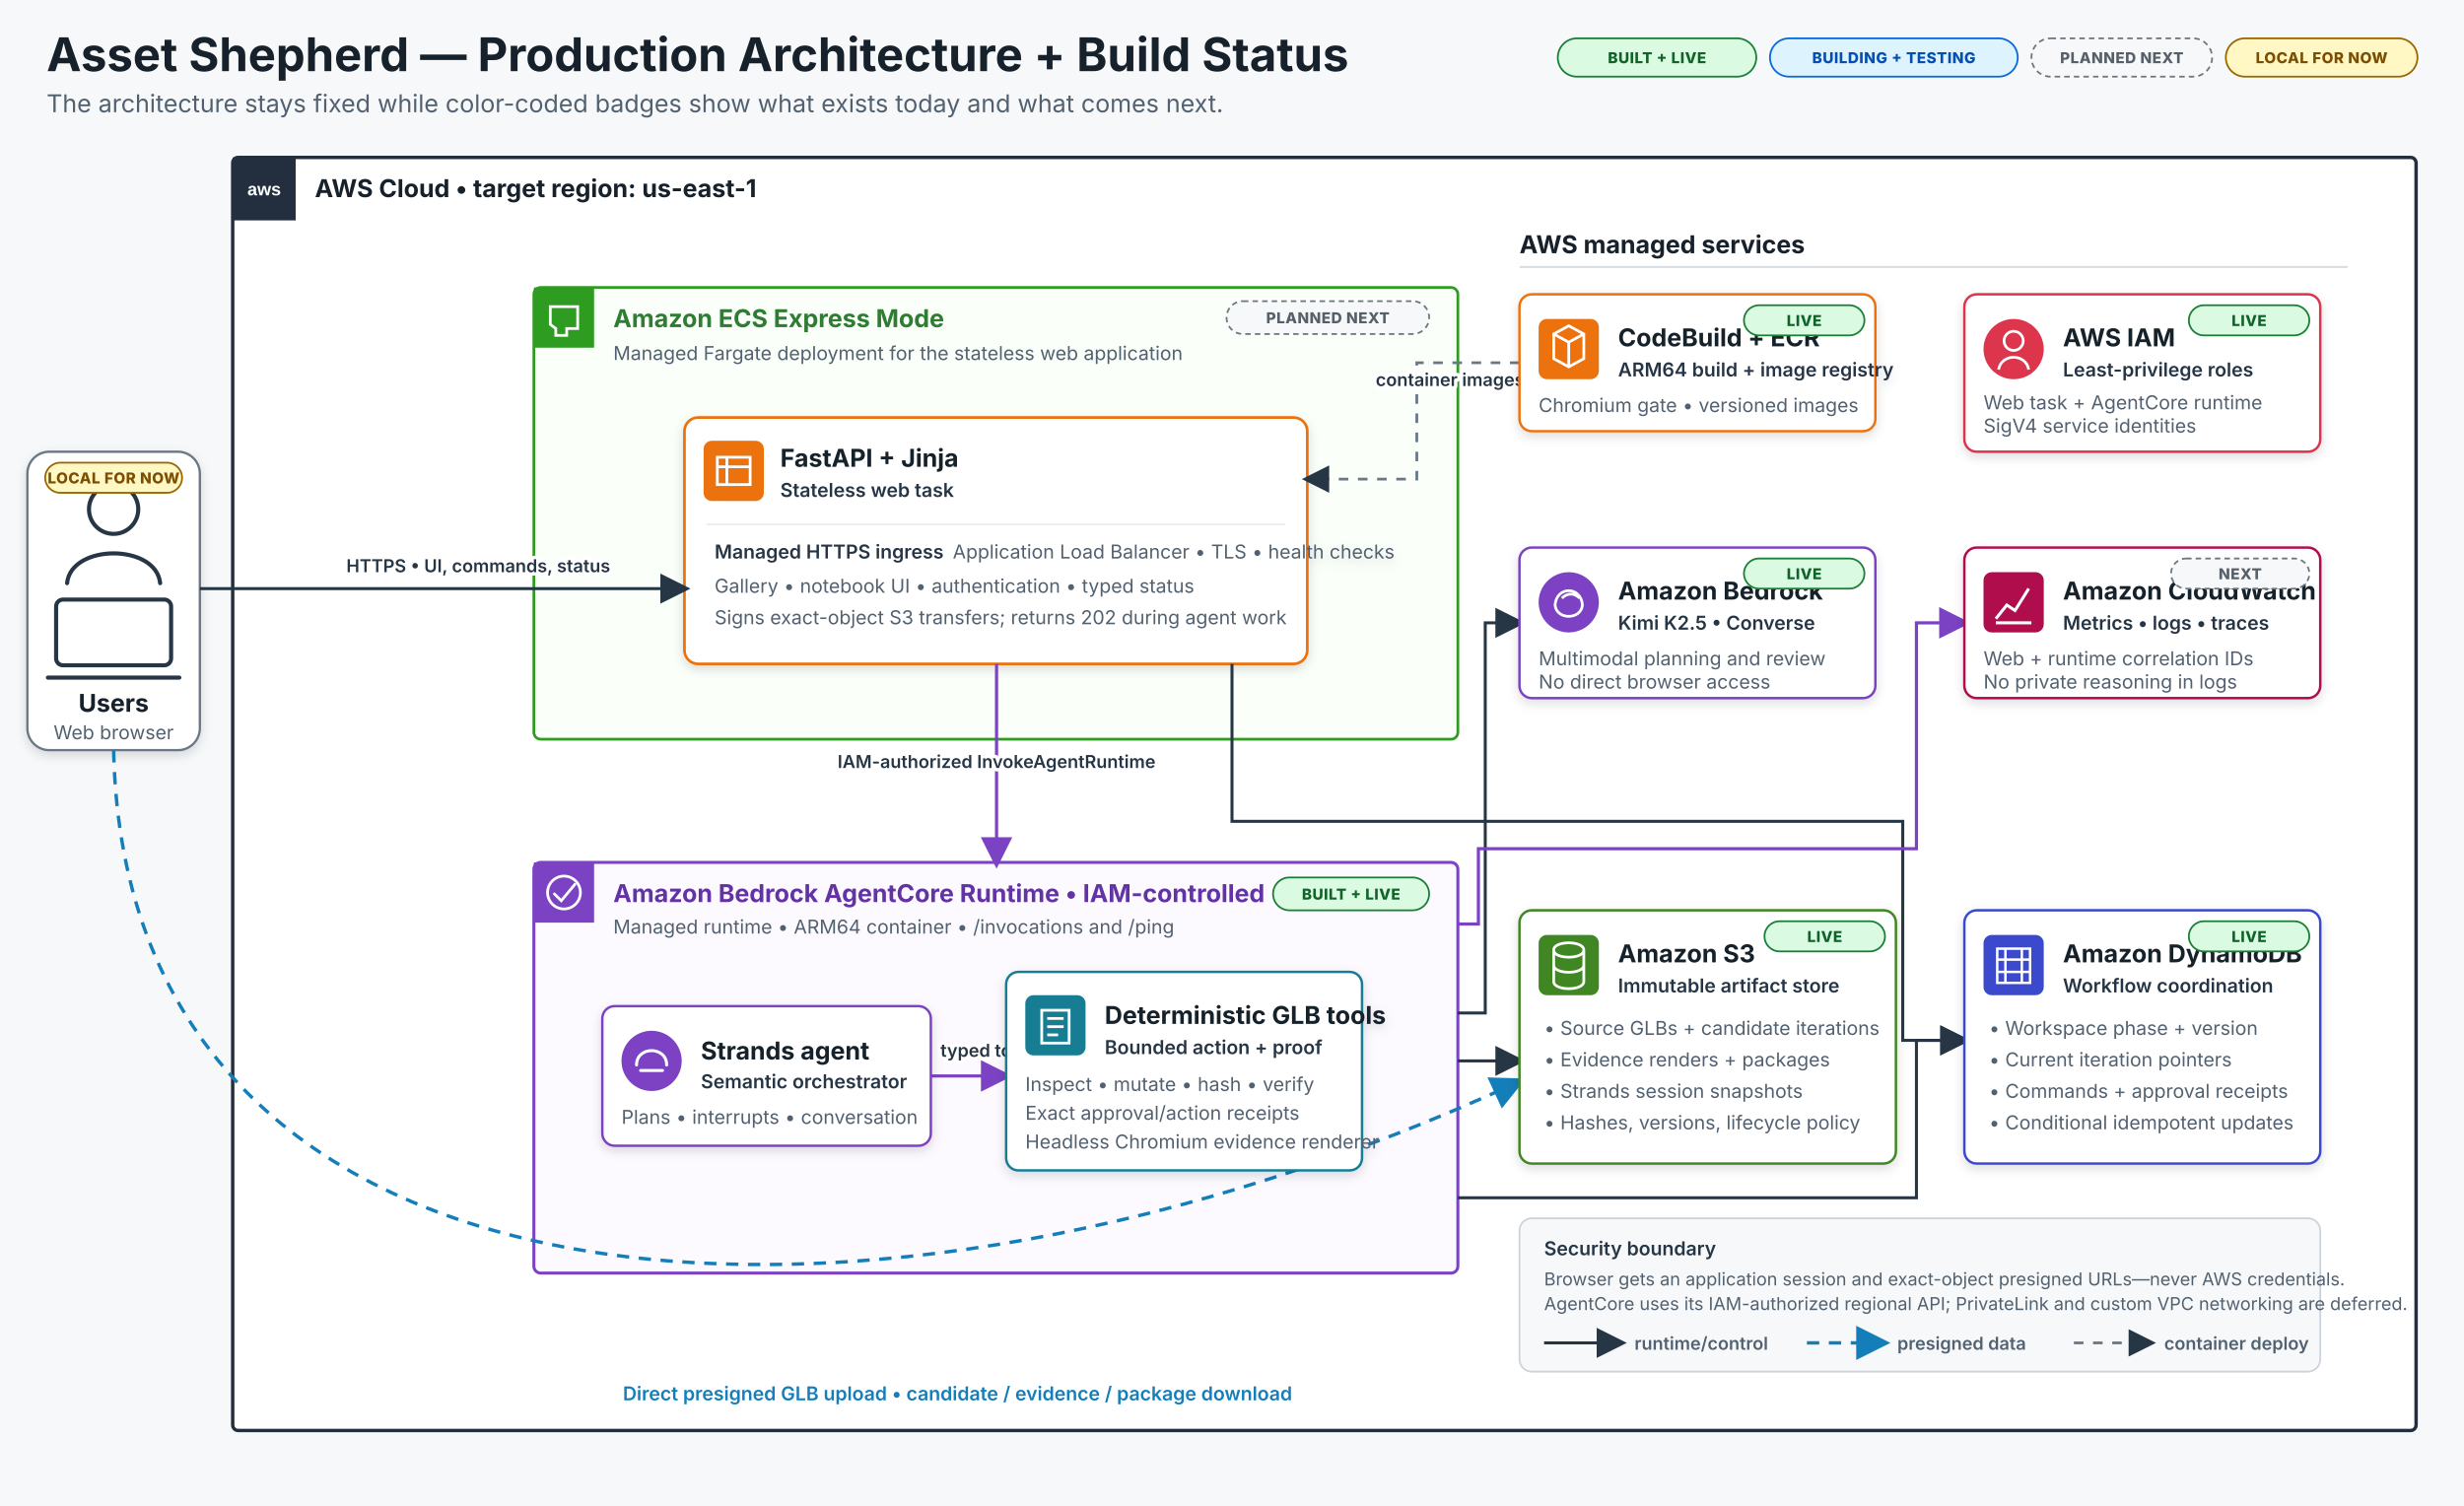
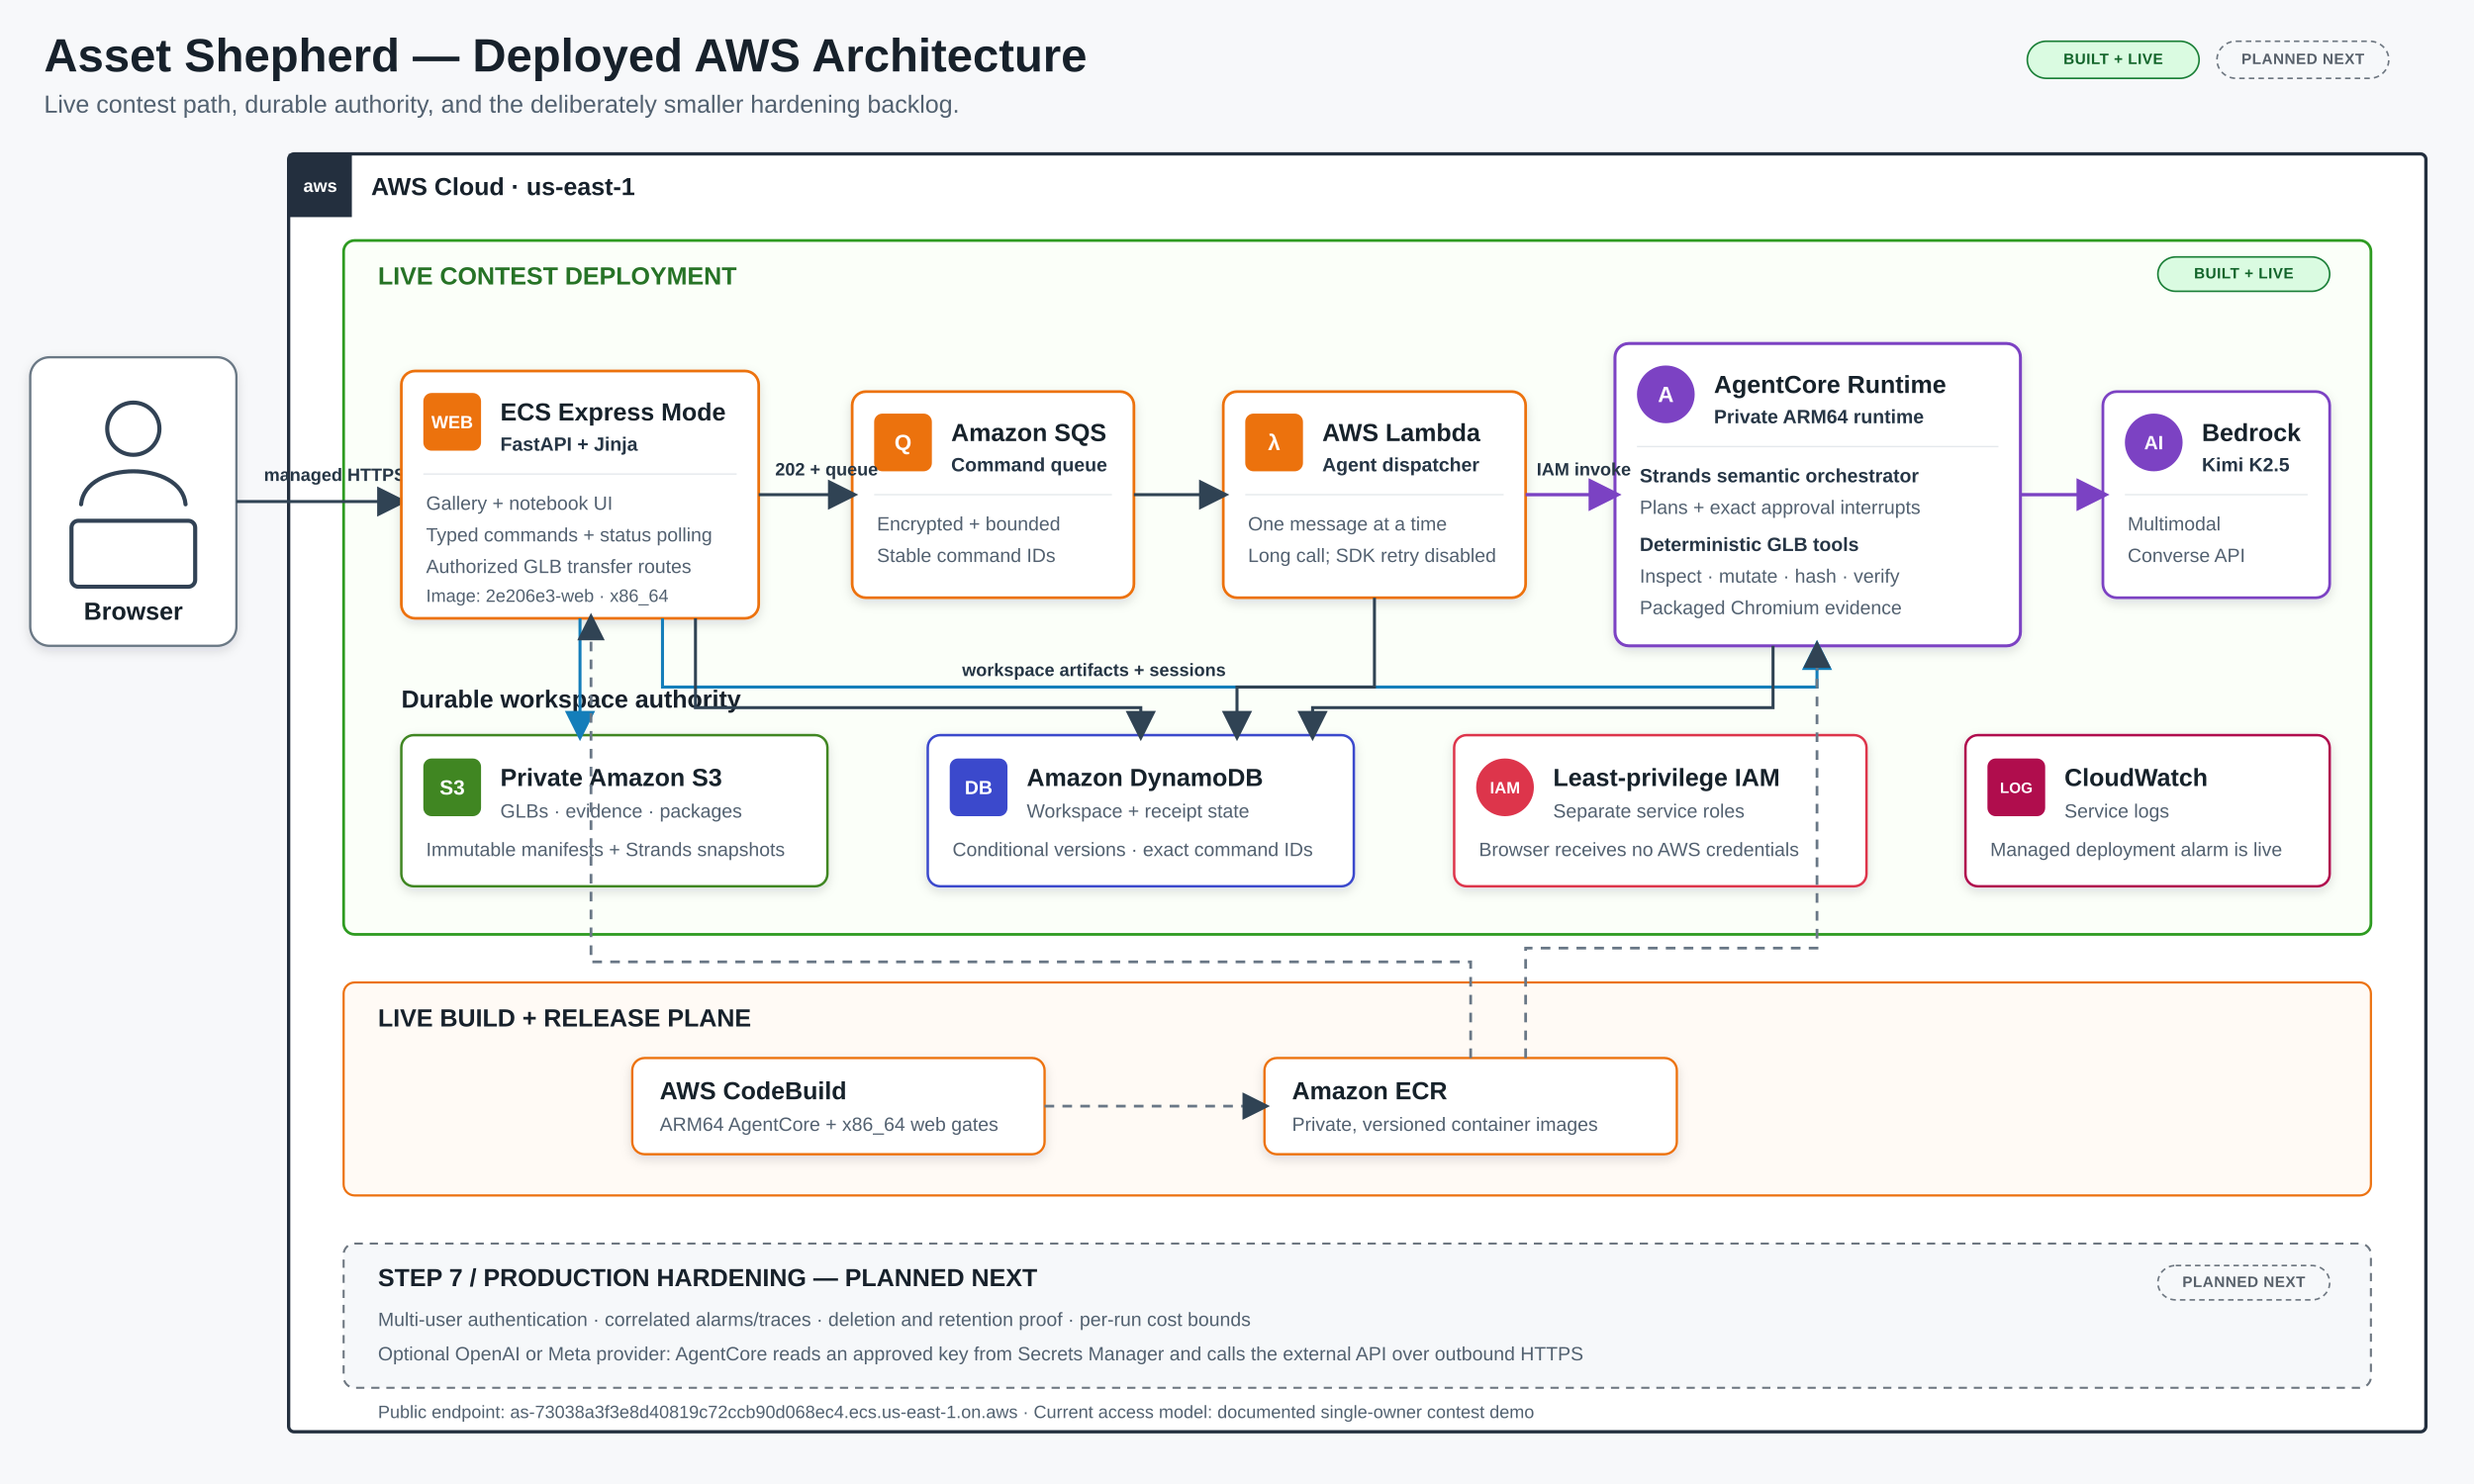
- <svg xmlns="http://www.w3.org/2000/svg" width="1800" height="1100" viewBox="0 0 1800 1100" role="img" aria-labelledby="title description">
+ <svg xmlns="http://www.w3.org/2000/svg" width="1800" height="1080" viewBox="0 0 1800 1080" role="img" aria-labelledby="title description">
  <defs>
    <filter id="shadow" x="-20%" y="-20%" width="140%" height="140%">
-       <feDropShadow dx="0" dy="3" stdDeviation="4" flood-color="#17212b" flood-opacity="0.14" />
+       <feDropShadow dx="0" dy="3" stdDeviation="4" flood-color="#17212b" flood-opacity="0.13" />
    </filter>
    <marker id="arrow" markerWidth="10" markerHeight="10" refX="8" refY="5" orient="auto" markerUnits="strokeWidth">
-       <path d="M0,0 L10,5 L0,10 z" fill="#263645" />
+       <path d="M0,0 L10,5 L0,10 z" fill="#304354" />
+     </marker>
+     <marker id="arrowPurple" markerWidth="10" markerHeight="10" refX="8" refY="5" orient="auto" markerUnits="strokeWidth">
+       <path d="M0,0 L10,5 L0,10 z" fill="#7b42c3" />
    </marker>
    <marker id="arrowBlue" markerWidth="10" markerHeight="10" refX="8" refY="5" orient="auto" markerUnits="strokeWidth">
      <path d="M0,0 L10,5 L0,10 z" fill="#147eba" />
    </marker>
-     <marker id="arrowPurple" markerWidth="10" markerHeight="10" refX="8" refY="5" orient="auto" markerUnits="strokeWidth">
-       <path d="M0,0 L10,5 L0,10 z" fill="#7b42c3" />
-     </marker>
    <style>
-       .title { font: 700 34px Inter, "Segoe UI", Arial, sans-serif; fill: #17212b; }
-       .subtitle { font: 400 18px Inter, "Segoe UI", Arial, sans-serif; fill: #526170; }
-       .cloud-label { font: 700 18px Inter, "Segoe UI", Arial, sans-serif; fill: #17212b; }
-       .boundary-label { font: 700 18px Inter, "Segoe UI", Arial, sans-serif; }
-       .service-title { font: 700 18px Inter, "Segoe UI", Arial, sans-serif; fill: #17212b; }
-       .service-copy { font: 400 14px Inter, "Segoe UI", Arial, sans-serif; fill: #526170; }
-       .service-copy-strong { font: 600 14px Inter, "Segoe UI", Arial, sans-serif; fill: #263645; }
-       .icon-letter { font: 800 17px Inter, "Segoe UI", Arial, sans-serif; fill: white; text-anchor: middle; dominant-baseline: middle; }
-       .connector { fill: none; stroke: #263645; stroke-width: 2.2; marker-end: url(#arrow); }
-       .connector-purple { fill: none; stroke: #7b42c3; stroke-width: 2.3; marker-end: url(#arrowPurple); }
-       .connector-blue { fill: none; stroke: #147eba; stroke-width: 2.5; stroke-dasharray: 9 7; marker-end: url(#arrowBlue); }
-       .deployment { fill: none; stroke: #697786; stroke-width: 2; stroke-dasharray: 7 7; marker-end: url(#arrow); }
-       .connector-label { font: 600 13px Inter, "Segoe UI", Arial, sans-serif; fill: #263645; paint-order: stroke; stroke: white; stroke-width: 5; stroke-linejoin: round; }
-       .connector-label-blue { font: 600 14px Inter, "Segoe UI", Arial, sans-serif; fill: #147eba; paint-order: stroke; stroke: white; stroke-width: 6; stroke-linejoin: round; }
-       .small-note { font: 400 13px Inter, "Segoe UI", Arial, sans-serif; fill: #526170; }
-       .legend { font: 600 13px Inter, "Segoe UI", Arial, sans-serif; fill: #526170; }
-       .status { font: 800 11px Inter, "Segoe UI", Arial, sans-serif; letter-spacing: 0.35px; text-anchor: middle; dominant-baseline: middle; }
-       .status-live { fill: #dafbe1; stroke: #1a7f37; stroke-width: 1.3; }
-       .status-live-text { fill: #116329; }
-       .status-building { fill: #ddf4ff; stroke: #0969da; stroke-width: 1.3; }
-       .status-building-text { fill: #0550ae; }
-       .status-planned { fill: #f6f8fa; stroke: #6e7781; stroke-width: 1.3; stroke-dasharray: 4 3; }
-       .status-planned-text { fill: #57606a; }
-       .status-local { fill: #fff8c5; stroke: #9a6700; stroke-width: 1.3; }
-       .status-local-text { fill: #7d4e00; }
+       text { font-family: Arial; }
+       .title { font-size: 34px; font-weight: 700; fill: #17212b; }
+       .subtitle { font-size: 18px; font-weight: 400; fill: #526170; }
+       .section { font-size: 18px; font-weight: 700; fill: #17212b; }
+       .section-green { font-size: 18px; font-weight: 700; fill: #267326; }
+       .service { font-size: 18px; font-weight: 700; fill: #17212b; }
+       .strong { font-size: 14px; font-weight: 600; fill: #263645; }
+       .copy { font-size: 14px; font-weight: 400; fill: #526170; }
+       .small { font-size: 13px; font-weight: 400; fill: #526170; }
+       .label { font-size: 13px; font-weight: 600; fill: #263645; }
+       .badge { font-size: 11px; font-weight: 800; letter-spacing: .35px; text-anchor: middle; dominant-baseline: middle; }
+       .badge-live { fill: #dafbe1; stroke: #1a7f37; stroke-width: 1.2; }
+       .badge-live-text { fill: #116329; }
+       .badge-next { fill: #f6f8fa; stroke: #6e7781; stroke-width: 1.2; stroke-dasharray: 4 3; }
+       .badge-next-text { fill: #57606a; }
+       .line { fill: none; stroke: #304354; stroke-width: 2.2; marker-end: url(#arrow); }
+       .line-purple { fill: none; stroke: #7b42c3; stroke-width: 2.4; marker-end: url(#arrowPurple); }
+       .line-blue { fill: none; stroke: #147eba; stroke-width: 2.2; marker-end: url(#arrowBlue); }
+       .line-build { fill: none; stroke: #697786; stroke-width: 2; stroke-dasharray: 7 6; marker-end: url(#arrow); }
    </style>
  </defs>
-   <rect width="1800" height="1100" fill="#f7f8fa" />
-   <text class="title" x="34" y="52">Asset Shepherd — Production Architecture + Build Status</text>
-   <text class="subtitle" x="34" y="82">The architecture stays fixed while color-coded badges show what exists today and what comes next.</text>
-   <g transform="translate(1138 28)">
-     <rect class="status-live" width="145" height="28" rx="14" />
-     <text class="status status-live-text" x="72.5" y="14">BUILT + LIVE</text>
-     <rect class="status-building" x="155" width="181" height="28" rx="14" />
-     <text class="status status-building-text" x="245.5" y="14">BUILDING + TESTING</text>
-     <rect class="status-planned" x="346" width="132" height="28" rx="14" />
-     <text class="status status-planned-text" x="412" y="14">PLANNED NEXT</text>
-     <rect class="status-local" x="488" width="140" height="28" rx="14" />
-     <text class="status status-local-text" x="558" y="14">LOCAL FOR NOW</text>
+   <rect width="1800" height="1080" fill="#f7f8fa" />
+   <text class="title" x="32" y="52">Asset Shepherd — Deployed AWS Architecture</text>
+   <text class="subtitle" x="32" y="82">Live contest path, durable authority, and the deliberately smaller hardening backlog.</text>
+   <g transform="translate(1475 30)">
+     <rect class="badge-live" width="125" height="27" rx="14" />
+     <text class="badge badge-live-text" x="62.5" y="13.5">BUILT + LIVE</text>
+     <rect class="badge-next" x="138" width="125" height="27" rx="14" />
+     <text class="badge badge-next-text" x="200.5" y="13.5">PLANNED NEXT</text>
  </g>
-   <rect x="170" y="115" width="1595" height="930" rx="4" fill="#ffffff" stroke="#232f3e" stroke-width="2.5" />
-   <rect x="170" y="115" width="46" height="46" fill="#232f3e" />
-   <text x="193" y="139" text-anchor="middle" dominant-baseline="middle" font-family="Arial" font-size="13" font-weight="700" fill="#ffffff">aws</text>
-   <text class="cloud-label" x="230" y="144">AWS Cloud • target region: us-east-1</text>
-   <g transform="translate(20 330)">
-     <rect width="126" height="218" rx="16" fill="#ffffff" stroke="#6b7885" stroke-width="1.7" filter="url(#shadow)" />
-     <circle cx="63" cy="42" r="18" fill="none" stroke="#263645" stroke-width="3" />
-     <path d="M29 96 C32 67, 94 67, 97 96" fill="none" stroke="#263645" stroke-width="3" stroke-linecap="round" />
-     <rect x="21" y="108" width="84" height="48" rx="5" fill="none" stroke="#263645" stroke-width="3" />
-     <path d="M15 165 H111" stroke="#263645" stroke-width="3" stroke-linecap="round" />
-     <text class="service-title" x="63" y="190" text-anchor="middle">Users</text>
-     <text class="service-copy" x="63" y="210" text-anchor="middle">Web browser</text>
-     <rect class="status-local" x="13" y="8" width="100" height="22" rx="11" />
-     <text class="status status-local-text" x="63" y="19">LOCAL FOR NOW</text>
+   <g transform="translate(22 260)" filter="url(#shadow)">
+     <rect width="150" height="210" rx="14" fill="#fff" stroke="#6b7885" stroke-width="1.7" />
+     <circle cx="75" cy="52" r="19" fill="none" stroke="#304354" stroke-width="3" />
+     <path d="M37 107 C40 75 110 75 113 107" fill="none" stroke="#304354" stroke-width="3" stroke-linecap="round" />
+     <rect x="30" y="119" width="90" height="48" rx="5" fill="none" stroke="#304354" stroke-width="3" />
+     <text class="service" x="75" y="191" text-anchor="middle">Browser</text>
  </g>
-   <rect x="390" y="210" width="675" height="330" rx="5" fill="#fbfff9" stroke="#2e9b21" stroke-width="2" />
-   <rect x="390" y="210" width="44" height="44" fill="#2e9b21" />
-   <path d="M402 237 V224 H422 V240 H414 V245 H406 V240 Z" fill="none" stroke="#ffffff" stroke-width="2" />
-   <text class="boundary-label" x="448" y="239" fill="#2e7d32">Amazon ECS Express Mode</text>
-   <text class="service-copy" x="448" y="263">Managed Fargate deployment for the stateless web application</text>
-   <rect class="status-planned" x="896" y="220" width="148" height="24" rx="12" />
-   <text class="status status-planned-text" x="970" y="232">PLANNED NEXT</text>
-   <g transform="translate(500 305)" filter="url(#shadow)">
-     <rect width="455" height="180" rx="10" fill="#ffffff" stroke="#ec7211" stroke-width="2" />
-     <rect x="14" y="17" width="44" height="44" rx="6" fill="#ec7211" />
-     <path d="M24 29 h24 v20 h-24z M24 36 h24 M31 29 v20" fill="none" stroke="#ffffff" stroke-width="2" />
-     <text class="service-title" x="70" y="36">FastAPI + Jinja</text>
-     <text class="service-copy-strong" x="70" y="58">Stateless web task</text>
-     <path d="M16 78 H439" stroke="#e5e9ed" stroke-width="1" />
-     <text class="service-copy-strong" x="22" y="103">Managed HTTPS ingress</text>
-     <text class="service-copy" x="196" y="103">Application Load Balancer • TLS • health checks</text>
-     <text class="service-copy" x="22" y="128">Gallery • notebook UI • authentication • typed status</text>
-     <text class="service-copy" x="22" y="151">Signs exact-object S3 transfers; returns 202 during agent work</text>
+   <rect x="210" y="112" width="1555" height="930" rx="4" fill="#fff" stroke="#232f3e" stroke-width="2.4" />
+   <rect x="210" y="112" width="46" height="46" fill="#232f3e" />
+   <text x="233" y="136" text-anchor="middle" dominant-baseline="middle" font-family="Arial" font-size="13" font-weight="700" fill="#fff">aws</text>
+   <text class="section" x="270" y="142">AWS Cloud · us-east-1</text>
+   <rect x="250" y="175" width="1475" height="505" rx="8" fill="#fbfff9" stroke="#2e9b21" stroke-width="2" />
+   <text class="section-green" x="275" y="207">LIVE CONTEST DEPLOYMENT</text>
+   <rect class="badge-live" x="1570" y="187" width="125" height="25" rx="13" />
+   <text class="badge badge-live-text" x="1632.5" y="199.5">BUILT + LIVE</text>
+   <path class="line" d="M172 365 H292" />
+   <text class="label" x="192" y="350">managed HTTPS</text>
+   <g transform="translate(292 270)" filter="url(#shadow)">
+     <rect width="260" height="180" rx="10" fill="#fff" stroke="#ec7211" stroke-width="2" />
+     <rect x="16" y="16" width="42" height="42" rx="6" fill="#ec7211" />
+     <text x="37" y="38" text-anchor="middle" dominant-baseline="middle" font-family="Arial" font-size="13" font-weight="800" fill="#fff">WEB</text>
+     <text class="service" x="72" y="36">ECS Express Mode</text>
+     <text class="strong" x="72" y="58">FastAPI + Jinja</text>
+     <path d="M16 75 H244" stroke="#e5e9ed" />
+     <text class="copy" x="18" y="101">Gallery + notebook UI</text>
+     <text class="copy" x="18" y="124">Typed commands + status polling</text>
+     <text class="copy" x="18" y="147">Authorized GLB transfer routes</text>
+     <text class="small" x="18" y="168">Image: 2e206e3-web · x86_64</text>
  </g>
-   <rect x="390" y="630" width="675" height="300" rx="5" fill="#fdfaff" stroke="#7b42c3" stroke-width="2.2" />
-   <rect x="390" y="630" width="44" height="44" fill="#7b42c3" />
-   <circle cx="412" cy="652" r="12" fill="none" stroke="#ffffff" stroke-width="2" />
-   <path d="M405 653 l5 5 10-12" fill="none" stroke="#ffffff" stroke-width="2" stroke-linecap="round" />
-   <text class="boundary-label" x="448" y="659" fill="#6332a5">Amazon Bedrock AgentCore Runtime • IAM-controlled</text>
-   <text class="service-copy" x="448" y="682">Managed runtime • ARM64 container • /invocations and /ping</text>
-   <rect class="status-live" x="930" y="641" width="114" height="24" rx="12" />
-   <text class="status status-live-text" x="987" y="653">BUILT + LIVE</text>
-   <path class="connector" d="M146 430 H500" />
-   <text class="connector-label" x="253" y="418">HTTPS • UI, commands, status</text>
-   <path class="connector-purple" d="M728 485 V630" />
-   <text class="connector-label" x="728" y="561" text-anchor="middle">IAM-authorized InvokeAgentRuntime</text>
-   <path class="connector-purple" d="M680 786 H735" />
-   <text class="connector-label" x="687" y="772">typed tools</text>
-   <path class="connector" d="M1065 740 H1085 V455 H1110" />
-   <path class="connector" d="M1065 775 H1110" />
-   <path class="connector" d="M1065 875 H1400 V760 H1435" />
-   <path class="connector" d="M900 485 V600 H1390 V760 H1435" />
-   <path class="connector-purple" d="M1065 675 H1080 V620 H1400 V455 H1435" />
-   <path class="deployment" d="M1110 265 H1035 V350 H955" />
-   <text class="connector-label" x="1005" y="282">container images</text>
-   <path class="connector-blue" d="M83 548 C92 978 635 1010 1110 790" />
-   <text class="connector-label-blue" x="455" y="1023">Direct presigned GLB upload • candidate / evidence / package download</text>
-   <g transform="translate(440 735)" filter="url(#shadow)">
-     <rect width="240" height="102" rx="9" fill="#ffffff" stroke="#7b42c3" stroke-width="1.8" />
-     <rect x="14" y="18" width="44" height="44" rx="22" fill="#7b42c3" />
-     <path d="M25 43 C25 29 47 29 47 43 M28 47 H44" fill="none" stroke="#ffffff" stroke-width="2.2" stroke-linecap="round" />
-     <text class="service-title" x="72" y="39">Strands agent</text>
-     <text class="service-copy-strong" x="72" y="60">Semantic orchestrator</text>
-     <text class="service-copy" x="14" y="86">Plans • interrupts • conversation</text>
+   <g transform="translate(620 285)" filter="url(#shadow)">
+     <rect width="205" height="150" rx="10" fill="#fff" stroke="#ec7211" stroke-width="2" />
+     <rect x="16" y="16" width="42" height="42" rx="6" fill="#ec7211" />
+     <text x="37" y="38" text-anchor="middle" dominant-baseline="middle" font-family="Arial" font-size="16" font-weight="800" fill="#fff">Q</text>
+     <text class="service" x="72" y="36">Amazon SQS</text>
+     <text class="strong" x="72" y="58">Command queue</text>
+     <path d="M16 75 H189" stroke="#e5e9ed" />
+     <text class="copy" x="18" y="101">Encrypted + bounded</text>
+     <text class="copy" x="18" y="124">Stable command IDs</text>
  </g>
-   <g transform="translate(735 710)" filter="url(#shadow)">
-     <rect width="260" height="145" rx="9" fill="#ffffff" stroke="#167d93" stroke-width="1.8" />
-     <rect x="14" y="17" width="44" height="44" rx="6" fill="#167d93" />
-     <path d="M26 28 h20 v24 h-20z M30 34 h12 M30 40 h12 M30 46 h8" fill="none" stroke="#ffffff" stroke-width="2" />
-     <text class="service-title" x="72" y="38">Deterministic GLB tools</text>
-     <text class="service-copy-strong" x="72" y="60">Bounded action + proof</text>
-     <text class="service-copy" x="14" y="87">Inspect • mutate • hash • verify</text>
-     <text class="service-copy" x="14" y="108">Exact approval/action receipts</text>
-     <text class="service-copy" x="14" y="129">Headless Chromium evidence renderer</text>
+   <g transform="translate(890 285)" filter="url(#shadow)">
+     <rect width="220" height="150" rx="10" fill="#fff" stroke="#ec7211" stroke-width="2" />
+     <rect x="16" y="16" width="42" height="42" rx="6" fill="#ec7211" />
+     <text x="37" y="38" text-anchor="middle" dominant-baseline="middle" font-family="Arial" font-size="16" font-weight="800" fill="#fff">λ</text>
+     <text class="service" x="72" y="36">AWS Lambda</text>
+     <text class="strong" x="72" y="58">Agent dispatcher</text>
+     <path d="M16 75 H204" stroke="#e5e9ed" />
+     <text class="copy" x="18" y="101">One message at a time</text>
+     <text class="copy" x="18" y="124">Long call; SDK retry disabled</text>
  </g>
-   <text class="cloud-label" x="1110" y="185">AWS managed services</text>
-   <path d="M1110 195 H1715" stroke="#d7dce1" stroke-width="1.5" />
-   <g transform="translate(1110 215)" filter="url(#shadow)">
-     <rect width="260" height="100" rx="9" fill="#ffffff" stroke="#ec7211" stroke-width="1.8" />
-     <rect x="14" y="18" width="44" height="44" rx="6" fill="#ec7211" />
-     <path d="M25 29 l11-6 11 6 v18 l-11 6-11-6z M25 29 l11 6 11-6 M36 35 v18" fill="none" stroke="#ffffff" stroke-width="2" />
-     <text class="service-title" x="72" y="38">CodeBuild + ECR</text>
-     <text class="service-copy-strong" x="72" y="60">ARM64 build + image registry</text>
-     <text class="service-copy" x="14" y="86">Chromium gate • versioned images</text>
-     <rect class="status-live" x="164" y="8" width="88" height="22" rx="11" />
-     <text class="status status-live-text" x="208" y="19">LIVE</text>
+   <g transform="translate(1175 250)" filter="url(#shadow)">
+     <rect width="295" height="220" rx="10" fill="#fff" stroke="#7b42c3" stroke-width="2.2" />
+     <rect x="16" y="16" width="42" height="42" rx="21" fill="#7b42c3" />
+     <text x="37" y="38" text-anchor="middle" dominant-baseline="middle" font-family="Arial" font-size="16" font-weight="800" fill="#fff">A</text>
+     <text class="service" x="72" y="36">AgentCore Runtime</text>
+     <text class="strong" x="72" y="58">Private ARM64 runtime</text>
+     <path d="M16 75 H279" stroke="#e5e9ed" />
+     <text class="strong" x="18" y="101">Strands semantic orchestrator</text>
+     <text class="copy" x="18" y="124">Plans + exact approval interrupts</text>
+     <text class="strong" x="18" y="151">Deterministic GLB tools</text>
+     <text class="copy" x="18" y="174">Inspect · mutate · hash · verify</text>
+     <text class="copy" x="18" y="197">Packaged Chromium evidence</text>
  </g>
-   <g transform="translate(1435 215)" filter="url(#shadow)">
-     <rect width="260" height="115" rx="9" fill="#ffffff" stroke="#dd344c" stroke-width="1.8" />
-     <rect x="14" y="18" width="44" height="44" rx="22" fill="#dd344c" />
-     <path d="M36 27 a7 7 0 1 1 0 14 a7 7 0 1 1 0-14 M25 55 c2-12 20-12 22 0" fill="none" stroke="#ffffff" stroke-width="2" />
-     <text class="service-title" x="72" y="38">AWS IAM</text>
-     <text class="service-copy-strong" x="72" y="60">Least-privilege roles</text>
-     <text class="service-copy" x="14" y="84">Web task + AgentCore runtime</text>
-     <text class="service-copy" x="14" y="101">SigV4 service identities</text>
-     <rect class="status-live" x="164" y="8" width="88" height="22" rx="11" />
-     <text class="status status-live-text" x="208" y="19">LIVE</text>
+   <g transform="translate(1530 285)" filter="url(#shadow)">
+     <rect width="165" height="150" rx="10" fill="#fff" stroke="#7b42c3" stroke-width="2" />
+     <rect x="16" y="16" width="42" height="42" rx="21" fill="#7b42c3" />
+     <text x="37" y="38" text-anchor="middle" dominant-baseline="middle" font-family="Arial" font-size="14" font-weight="800" fill="#fff">AI</text>
+     <text class="service" x="72" y="36">Bedrock</text>
+     <text class="strong" x="72" y="58">Kimi K2.5</text>
+     <path d="M16 75 H149" stroke="#e5e9ed" />
+     <text class="copy" x="18" y="101">Multimodal</text>
+     <text class="copy" x="18" y="124">Converse API</text>
  </g>
-   <g transform="translate(1110 400)" filter="url(#shadow)">
-     <rect width="260" height="110" rx="9" fill="#ffffff" stroke="#7b42c3" stroke-width="1.8" />
-     <rect x="14" y="18" width="44" height="44" rx="22" fill="#7b42c3" />
-     <path d="M26 42 C27 28 45 28 46 42 C45 53 27 53 26 42 Z M31 37 C35 33 40 33 44 37" fill="none" stroke="#ffffff" stroke-width="2" />
-     <text class="service-title" x="72" y="38">Amazon Bedrock</text>
-     <text class="service-copy-strong" x="72" y="60">Kimi K2.5 • Converse</text>
-     <text class="service-copy" x="14" y="86">Multimodal planning and review</text>
-     <text class="service-copy" x="14" y="103">No direct browser access</text>
-     <rect class="status-live" x="164" y="8" width="88" height="22" rx="11" />
-     <text class="status status-live-text" x="208" y="19">LIVE</text>
+   <path class="line" d="M552 360 H620" />
+   <text class="label" x="564" y="346">202 + queue</text>
+   <path class="line" d="M825 360 H890" />
+   <path class="line-purple" d="M1110 360 H1175" />
+   <text class="label" x="1118" y="346">IAM invoke</text>
+   <path class="line-purple" d="M1470 360 H1530" />
+   <text class="section" x="292" y="515">Durable workspace authority</text>
+   <g transform="translate(292 535)" filter="url(#shadow)">
+     <rect width="310" height="110" rx="9" fill="#fff" stroke="#3f8624" stroke-width="1.8" />
+     <rect x="16" y="17" width="42" height="42" rx="6" fill="#3f8624" />
+     <text x="37" y="39" text-anchor="middle" dominant-baseline="middle" font-family="Arial" font-size="15" font-weight="800" fill="#fff">S3</text>
+     <text class="service" x="72" y="37">Private Amazon S3</text>
+     <text class="copy" x="72" y="60">GLBs · evidence · packages</text>
+     <text class="copy" x="18" y="88">Immutable manifests + Strands snapshots</text>
  </g>
-   <g transform="translate(1435 400)" filter="url(#shadow)">
-     <rect width="260" height="110" rx="9" fill="#ffffff" stroke="#b0084d" stroke-width="1.8" />
-     <rect x="14" y="18" width="44" height="44" rx="6" fill="#b0084d" />
-     <path d="M23 52 l8-10 6 4 10-16 M23 55 h26" fill="none" stroke="#ffffff" stroke-width="2.2" />
-     <text class="service-title" x="72" y="38">Amazon CloudWatch</text>
-     <text class="service-copy-strong" x="72" y="60">Metrics • logs • traces</text>
-     <text class="service-copy" x="14" y="86">Web + runtime correlation IDs</text>
-     <text class="service-copy" x="14" y="103">No private reasoning in logs</text>
-     <rect class="status-planned" x="151" y="8" width="101" height="22" rx="11" />
-     <text class="status status-planned-text" x="201.5" y="19">NEXT</text>
+   <g transform="translate(675 535)" filter="url(#shadow)">
+     <rect width="310" height="110" rx="9" fill="#fff" stroke="#3b48cc" stroke-width="1.8" />
+     <rect x="16" y="17" width="42" height="42" rx="6" fill="#3b48cc" />
+     <text x="37" y="39" text-anchor="middle" dominant-baseline="middle" font-family="Arial" font-size="14" font-weight="800" fill="#fff">DB</text>
+     <text class="service" x="72" y="37">Amazon DynamoDB</text>
+     <text class="copy" x="72" y="60">Workspace + receipt state</text>
+     <text class="copy" x="18" y="88">Conditional versions · exact command IDs</text>
  </g>
-   <g transform="translate(1110 665)" filter="url(#shadow)">
-     <rect width="275" height="185" rx="9" fill="#ffffff" stroke="#3f8624" stroke-width="1.8" />
-     <rect x="14" y="18" width="44" height="44" rx="6" fill="#3f8624" />
-     <path d="M25 29 c0-7 22-7 22 0 v23 c0 7-22 7-22 0z M25 29 c0 7 22 7 22 0 M25 40 c0 7 22 7 22 0" fill="none" stroke="#ffffff" stroke-width="2" />
-     <text class="service-title" x="72" y="38">Amazon S3</text>
-     <text class="service-copy-strong" x="72" y="60">Immutable artifact store</text>
-     <text class="service-copy" x="18" y="91">• Source GLBs + candidate iterations</text>
-     <text class="service-copy" x="18" y="114">• Evidence renders + packages</text>
-     <text class="service-copy" x="18" y="137">• Strands session snapshots</text>
-     <text class="service-copy" x="18" y="160">• Hashes, versions, lifecycle policy</text>
-     <rect class="status-live" x="179" y="8" width="88" height="22" rx="11" />
-     <text class="status status-live-text" x="223" y="19">LIVE</text>
+   <g transform="translate(1058 535)" filter="url(#shadow)">
+     <rect width="300" height="110" rx="9" fill="#fff" stroke="#dd344c" stroke-width="1.8" />
+     <rect x="16" y="17" width="42" height="42" rx="21" fill="#dd344c" />
+     <text x="37" y="39" text-anchor="middle" dominant-baseline="middle" font-family="Arial" font-size="12" font-weight="800" fill="#fff">IAM</text>
+     <text class="service" x="72" y="37">Least-privilege IAM</text>
+     <text class="copy" x="72" y="60">Separate service roles</text>
+     <text class="copy" x="18" y="88">Browser receives no AWS credentials</text>
  </g>
-   <g transform="translate(1435 665)" filter="url(#shadow)">
-     <rect width="260" height="185" rx="9" fill="#ffffff" stroke="#3b48cc" stroke-width="1.8" />
-     <rect x="14" y="18" width="44" height="44" rx="6" fill="#3b48cc" />
-     <path d="M24 28 h24 v25 h-24z M30 28 v25 M42 28 v25 M24 36 h24 M24 45 h24" fill="none" stroke="#ffffff" stroke-width="1.8" />
-     <text class="service-title" x="72" y="38">Amazon DynamoDB</text>
-     <text class="service-copy-strong" x="72" y="60">Workflow coordination</text>
-     <text class="service-copy" x="18" y="91">• Workspace phase + version</text>
-     <text class="service-copy" x="18" y="114">• Current iteration pointers</text>
-     <text class="service-copy" x="18" y="137">• Commands + approval receipts</text>
-     <text class="service-copy" x="18" y="160">• Conditional idempotent updates</text>
-     <rect class="status-live" x="164" y="8" width="88" height="22" rx="11" />
-     <text class="status status-live-text" x="208" y="19">LIVE</text>
+   <g transform="translate(1430 535)" filter="url(#shadow)">
+     <rect width="265" height="110" rx="9" fill="#fff" stroke="#b0084d" stroke-width="1.8" />
+     <rect x="16" y="17" width="42" height="42" rx="6" fill="#b0084d" />
+     <text x="37" y="39" text-anchor="middle" dominant-baseline="middle" font-family="Arial" font-size="11" font-weight="800" fill="#fff">LOG</text>
+     <text class="service" x="72" y="37">CloudWatch</text>
+     <text class="copy" x="72" y="60">Service logs</text>
+     <text class="copy" x="18" y="88">Managed deployment alarm is live</text>
  </g>
-   <g transform="translate(1110 890)">
-     <rect width="585" height="112" rx="9" fill="#f6f8fa" stroke="#ccd3da" stroke-width="1.3" />
-     <text class="service-copy-strong" x="18" y="27">Security boundary</text>
-     <text class="small-note" x="18" y="49">Browser gets an application session and exact-object presigned URLs—never AWS credentials.</text>
-     <text class="small-note" x="18" y="67">AgentCore uses its IAM-authorized regional API; PrivateLink and custom VPC networking are deferred.</text>
-     <line x1="18" y1="91" x2="74" y2="91" stroke="#263645" stroke-width="2.2" marker-end="url(#arrow)" />
-     <text class="legend" x="84" y="96">runtime/control</text>
-     <line x1="210" y1="91" x2="266" y2="91" stroke="#147eba" stroke-width="2.5" stroke-dasharray="9 7" marker-end="url(#arrowBlue)" />
-     <text class="legend" x="276" y="96">presigned data</text>
-     <line x1="405" y1="91" x2="461" y2="91" stroke="#697786" stroke-width="2" stroke-dasharray="7 7" marker-end="url(#arrow)" />
-     <text class="legend" x="471" y="96">container deploy</text>
+   <path class="line-blue" d="M422 450 V535" />
+   <path class="line-blue" d="M482 450 V500 H1322 V470" />
+   <text class="label" x="700" y="492">workspace artifacts + sessions</text>
+   <path class="line" d="M506 450 V515 H830 V535" />
+   <path class="line" d="M1000 435 V500 H900 V535" />
+   <path class="line" d="M1290 470 V515 H955 V535" />
+   <rect x="250" y="715" width="1475" height="155" rx="8" fill="#fffaf5" stroke="#ec7211" stroke-width="1.6" />
+   <text class="section" x="275" y="747">LIVE BUILD + RELEASE PLANE</text>
+   <g transform="translate(460 770)" filter="url(#shadow)">
+     <rect width="300" height="70" rx="9" fill="#fff" stroke="#ec7211" stroke-width="1.7" />
+     <text class="service" x="20" y="30">AWS CodeBuild</text>
+     <text class="copy" x="20" y="53">ARM64 AgentCore + x86_64 web gates</text>
  </g>
+   <g transform="translate(920 770)" filter="url(#shadow)">
+     <rect width="300" height="70" rx="9" fill="#fff" stroke="#ec7211" stroke-width="1.7" />
+     <text class="service" x="20" y="30">Amazon ECR</text>
+     <text class="copy" x="20" y="53">Private, versioned container images</text>
+   </g>
+   <path class="line-build" d="M760 805 H920" />
+   <path class="line-build" d="M1070 770 V700 H430 V450" />
+   <path class="line-build" d="M1110 770 V690 H1322 V470" />
+   <rect x="250" y="905" width="1475" height="105" rx="8" fill="#f6f8fa" stroke="#6e7781" stroke-width="1.5" stroke-dasharray="6 5" />
+   <text class="section" x="275" y="936">STEP 7 / PRODUCTION HARDENING — PLANNED NEXT</text>
+   <text class="copy" x="275" y="965">Multi-user authentication · correlated alarms/traces · deletion and retention proof · per-run cost bounds</text>
+   <text class="copy" x="275" y="990">Optional OpenAI or Meta provider: AgentCore reads an approved key from Secrets Manager and calls the external API over outbound HTTPS</text>
+   <rect class="badge-next" x="1570" y="921" width="125" height="25" rx="13" />
+   <text class="badge badge-next-text" x="1632.5" y="933.5">PLANNED NEXT</text>
+   <text class="small" x="275" y="1032">Public endpoint: as-73038a3f3e8d40819c72ccb90d068ec4.ecs.us-east-1.on.aws · Current access model: documented single-owner contest demo</text>
</svg>
